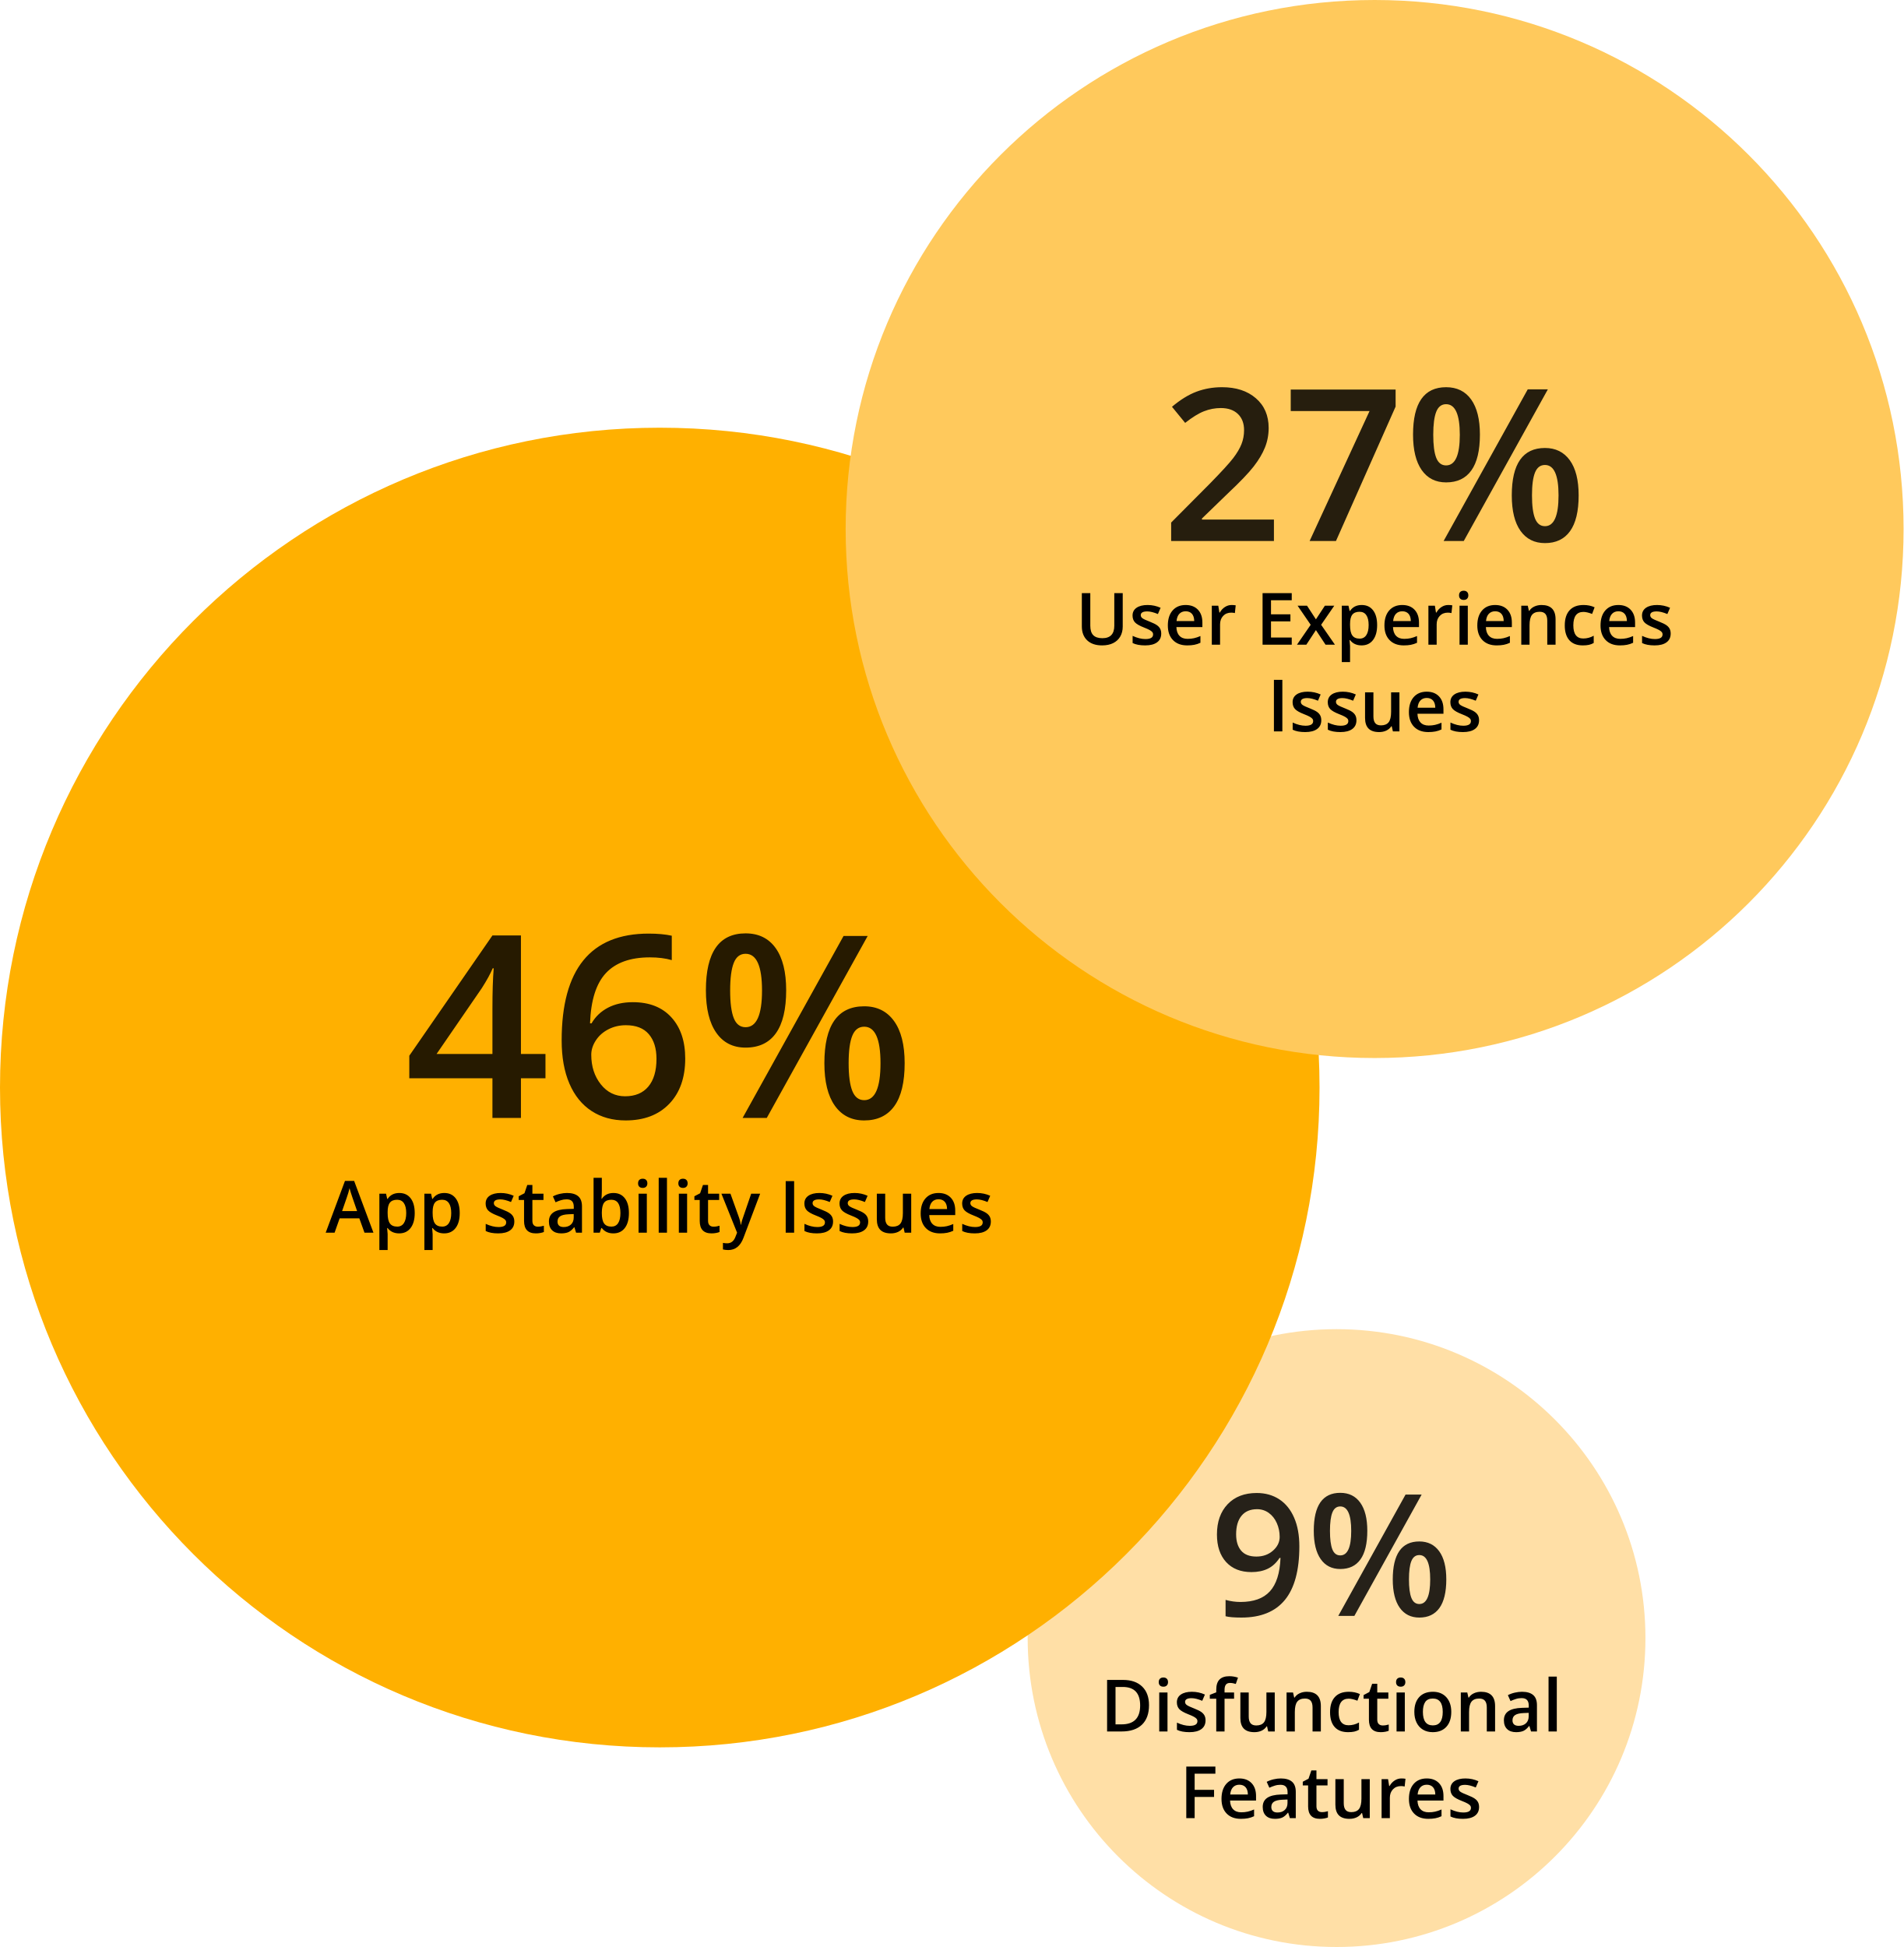
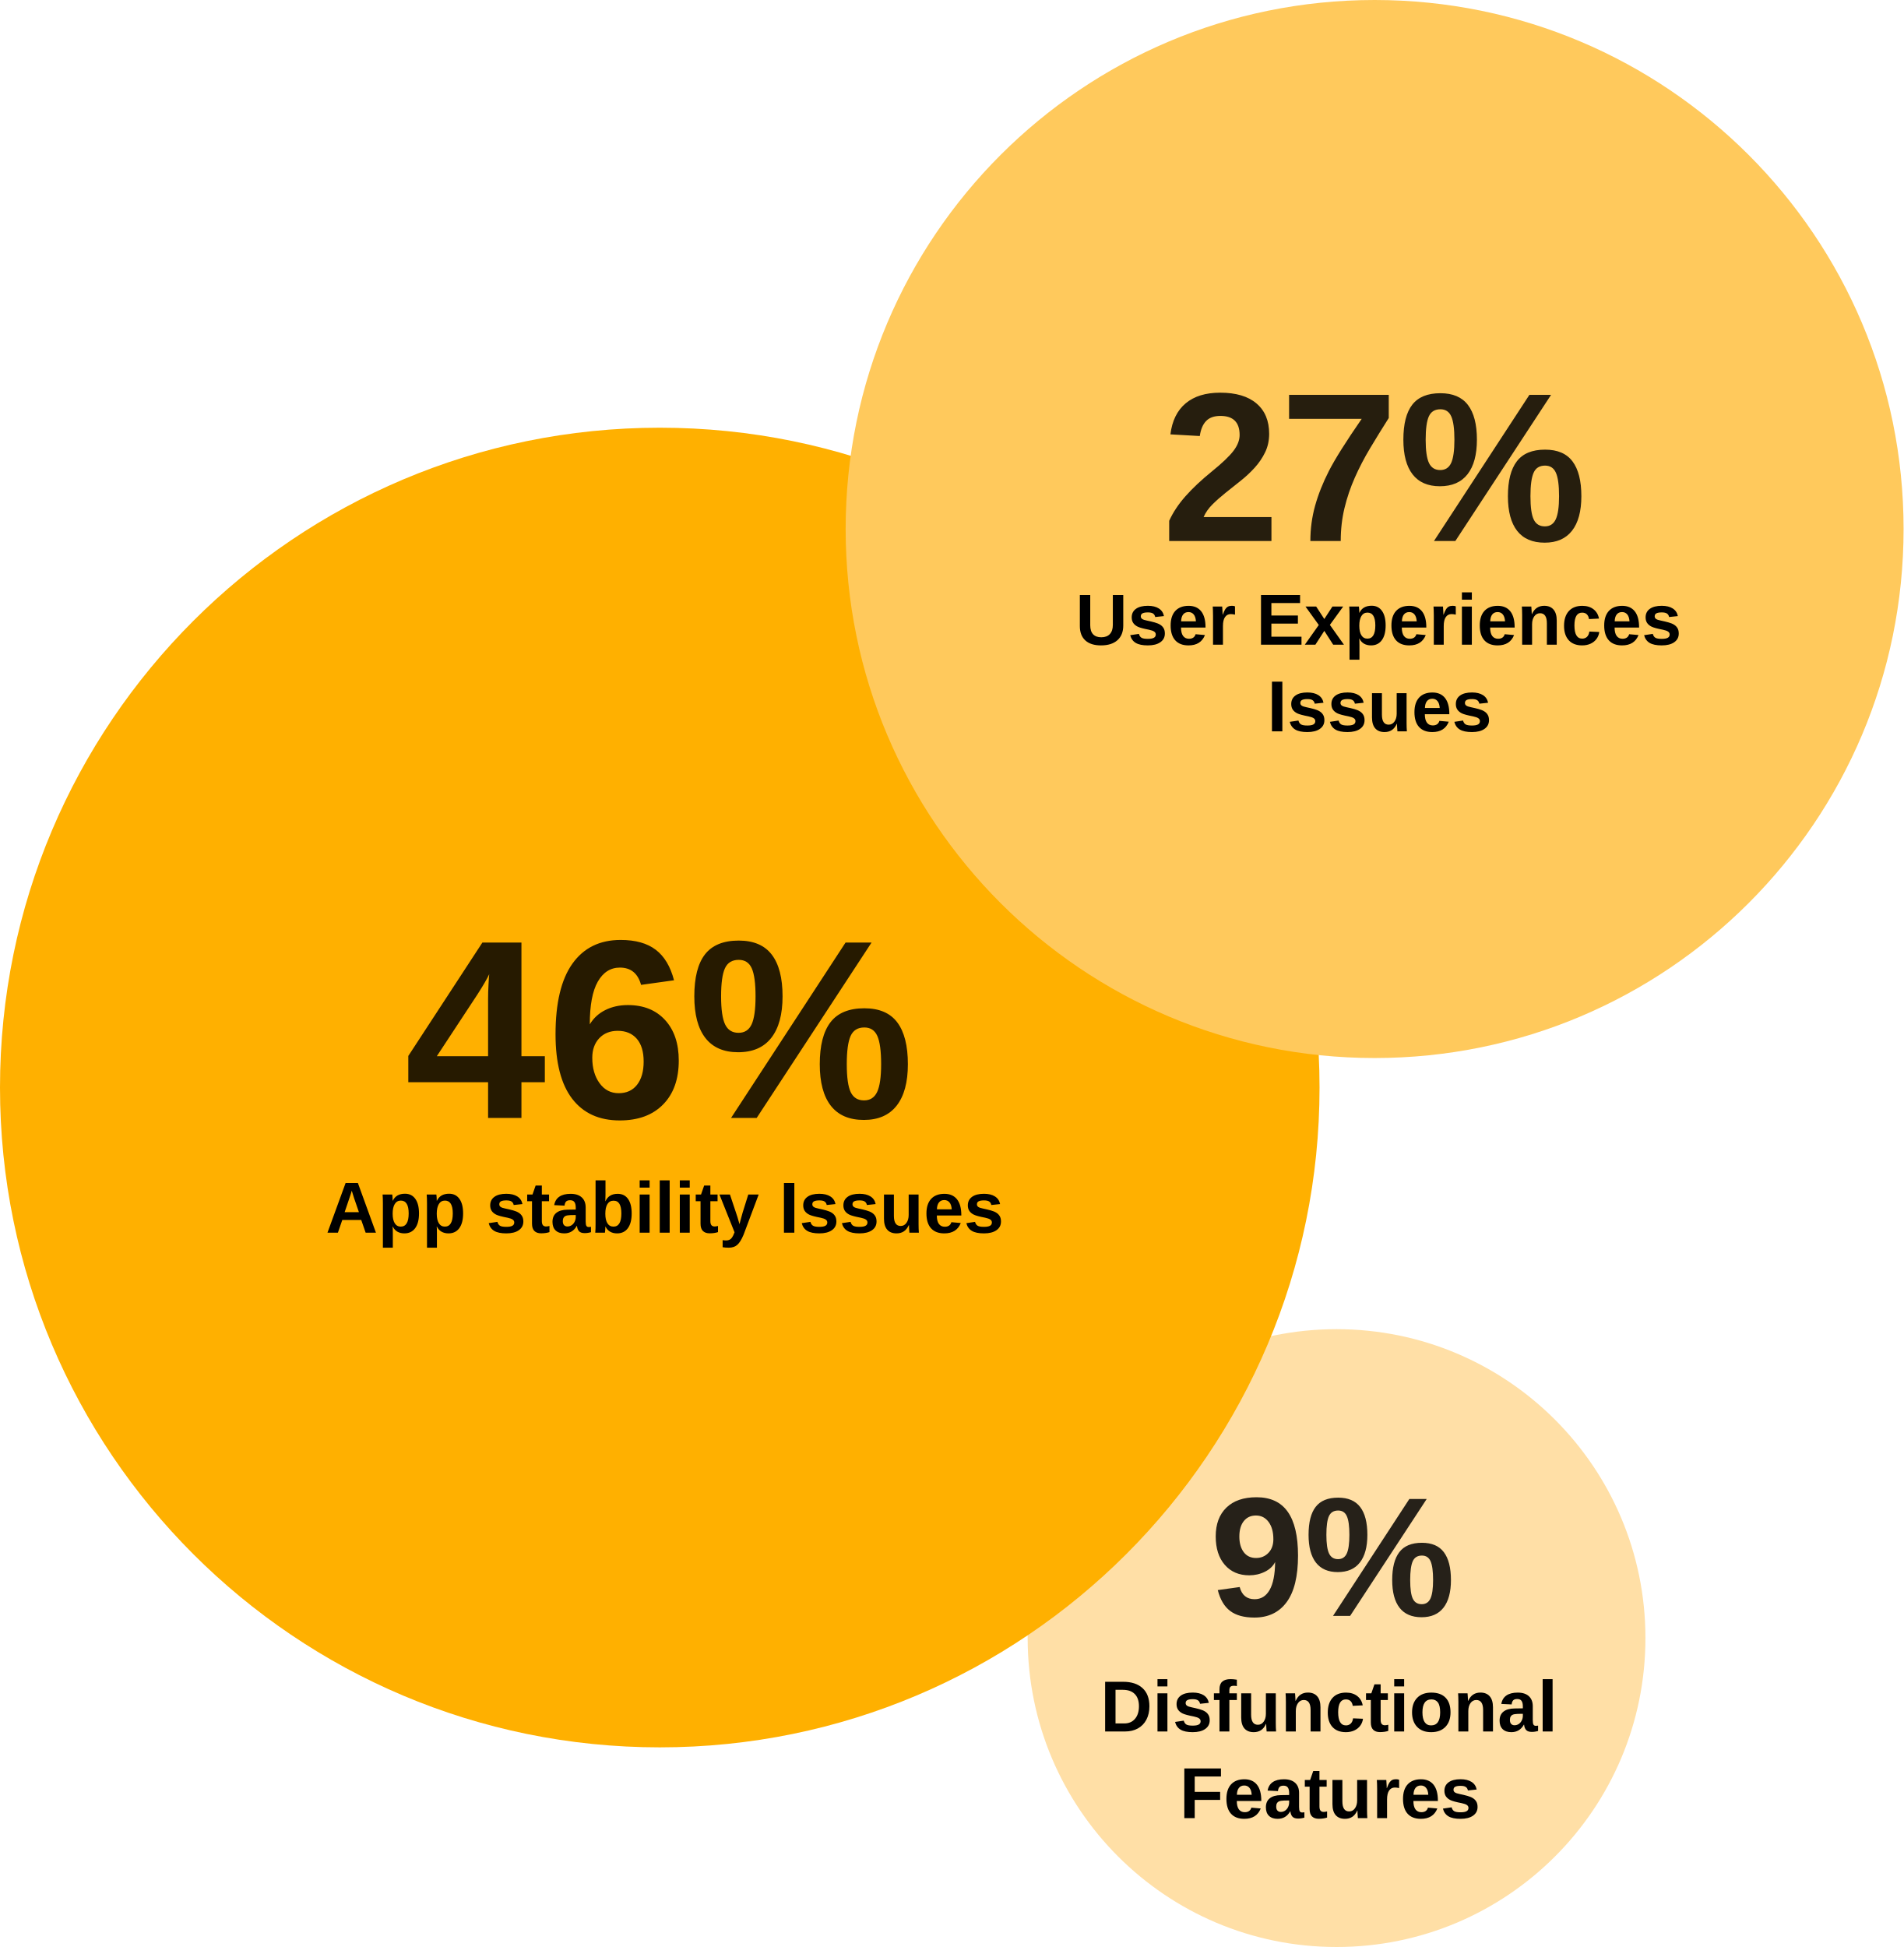
<svg xmlns="http://www.w3.org/2000/svg" id="Layer_2" data-name="Layer 2" viewBox="0 0 896.17 916.54">
  <defs>
    <style>
+       @font-face {
+         font-family: 'Manrope', 'Gill Sans MT';
+       }
      .cls-1 {
        fill: #ffc95c;
      }

      .cls-1, .cls-2, .cls-3 {
        stroke-width: 0px;
      }

      .cls-4 {
        font-size: 120px;
      }

      .cls-4, .cls-5, .cls-6, .cls-7 {
        fill: #000;
-         font-family: OpenSans-Semibold, 'Open Sans';
+         font-family: 'arial';
        font-weight: 600;
      }

      .cls-4, .cls-5, .cls-7 {
        opacity: .85;
      }

      .cls-5 {
        font-size: 100px;
      }

      .cls-2 {
        fill: #ffdfa6;
      }

      .cls-3 {
        fill: #ffb000;
      }

      .cls-6 {
        font-size: 34px;
      }

      .cls-7 {
        font-size: 80px;
      }
    </style>
  </defs>
  <g id="Layer_1-2" data-name="Layer 1">
    <circle class="cls-2" cx="629.23" cy="771.12" r="145.42" />
    <circle class="cls-3" cx="310.61" cy="511.95" r="310.61" />
    <g>
      <text class="cls-4" transform="translate(190.41 526.27)">
        <tspan x="0" y="0">46%</tspan>
      </text>
      <text class="cls-6" transform="translate(153.33 580.28)">
        <tspan x="0" y="0">App stability Issues</tspan>
      </text>
    </g>
    <circle class="cls-1" cx="647.15" cy="249.03" r="249.03" />
    <g>
      <text class="cls-5" transform="translate(546.97 254.68)">
        <tspan x="0" y="0">27%</tspan>
      </text>
      <text class="cls-6" transform="translate(506.33 303.49)">
        <tspan x="0" y="0">User Experiences </tspan>
        <tspan x="90.21" y="40.8">Issues</tspan>
      </text>
    </g>
    <g>
      <text class="cls-7" transform="translate(569.56 760.68)">
        <tspan x="0" y="0">9%</tspan>
      </text>
      <text class="cls-6" transform="translate(518 815.08)">
        <tspan x="0" y="0">Disfunctional</tspan>
        <tspan x="37.28" y="40.8">Features</tspan>
      </text>
    </g>
  </g>
</svg>
